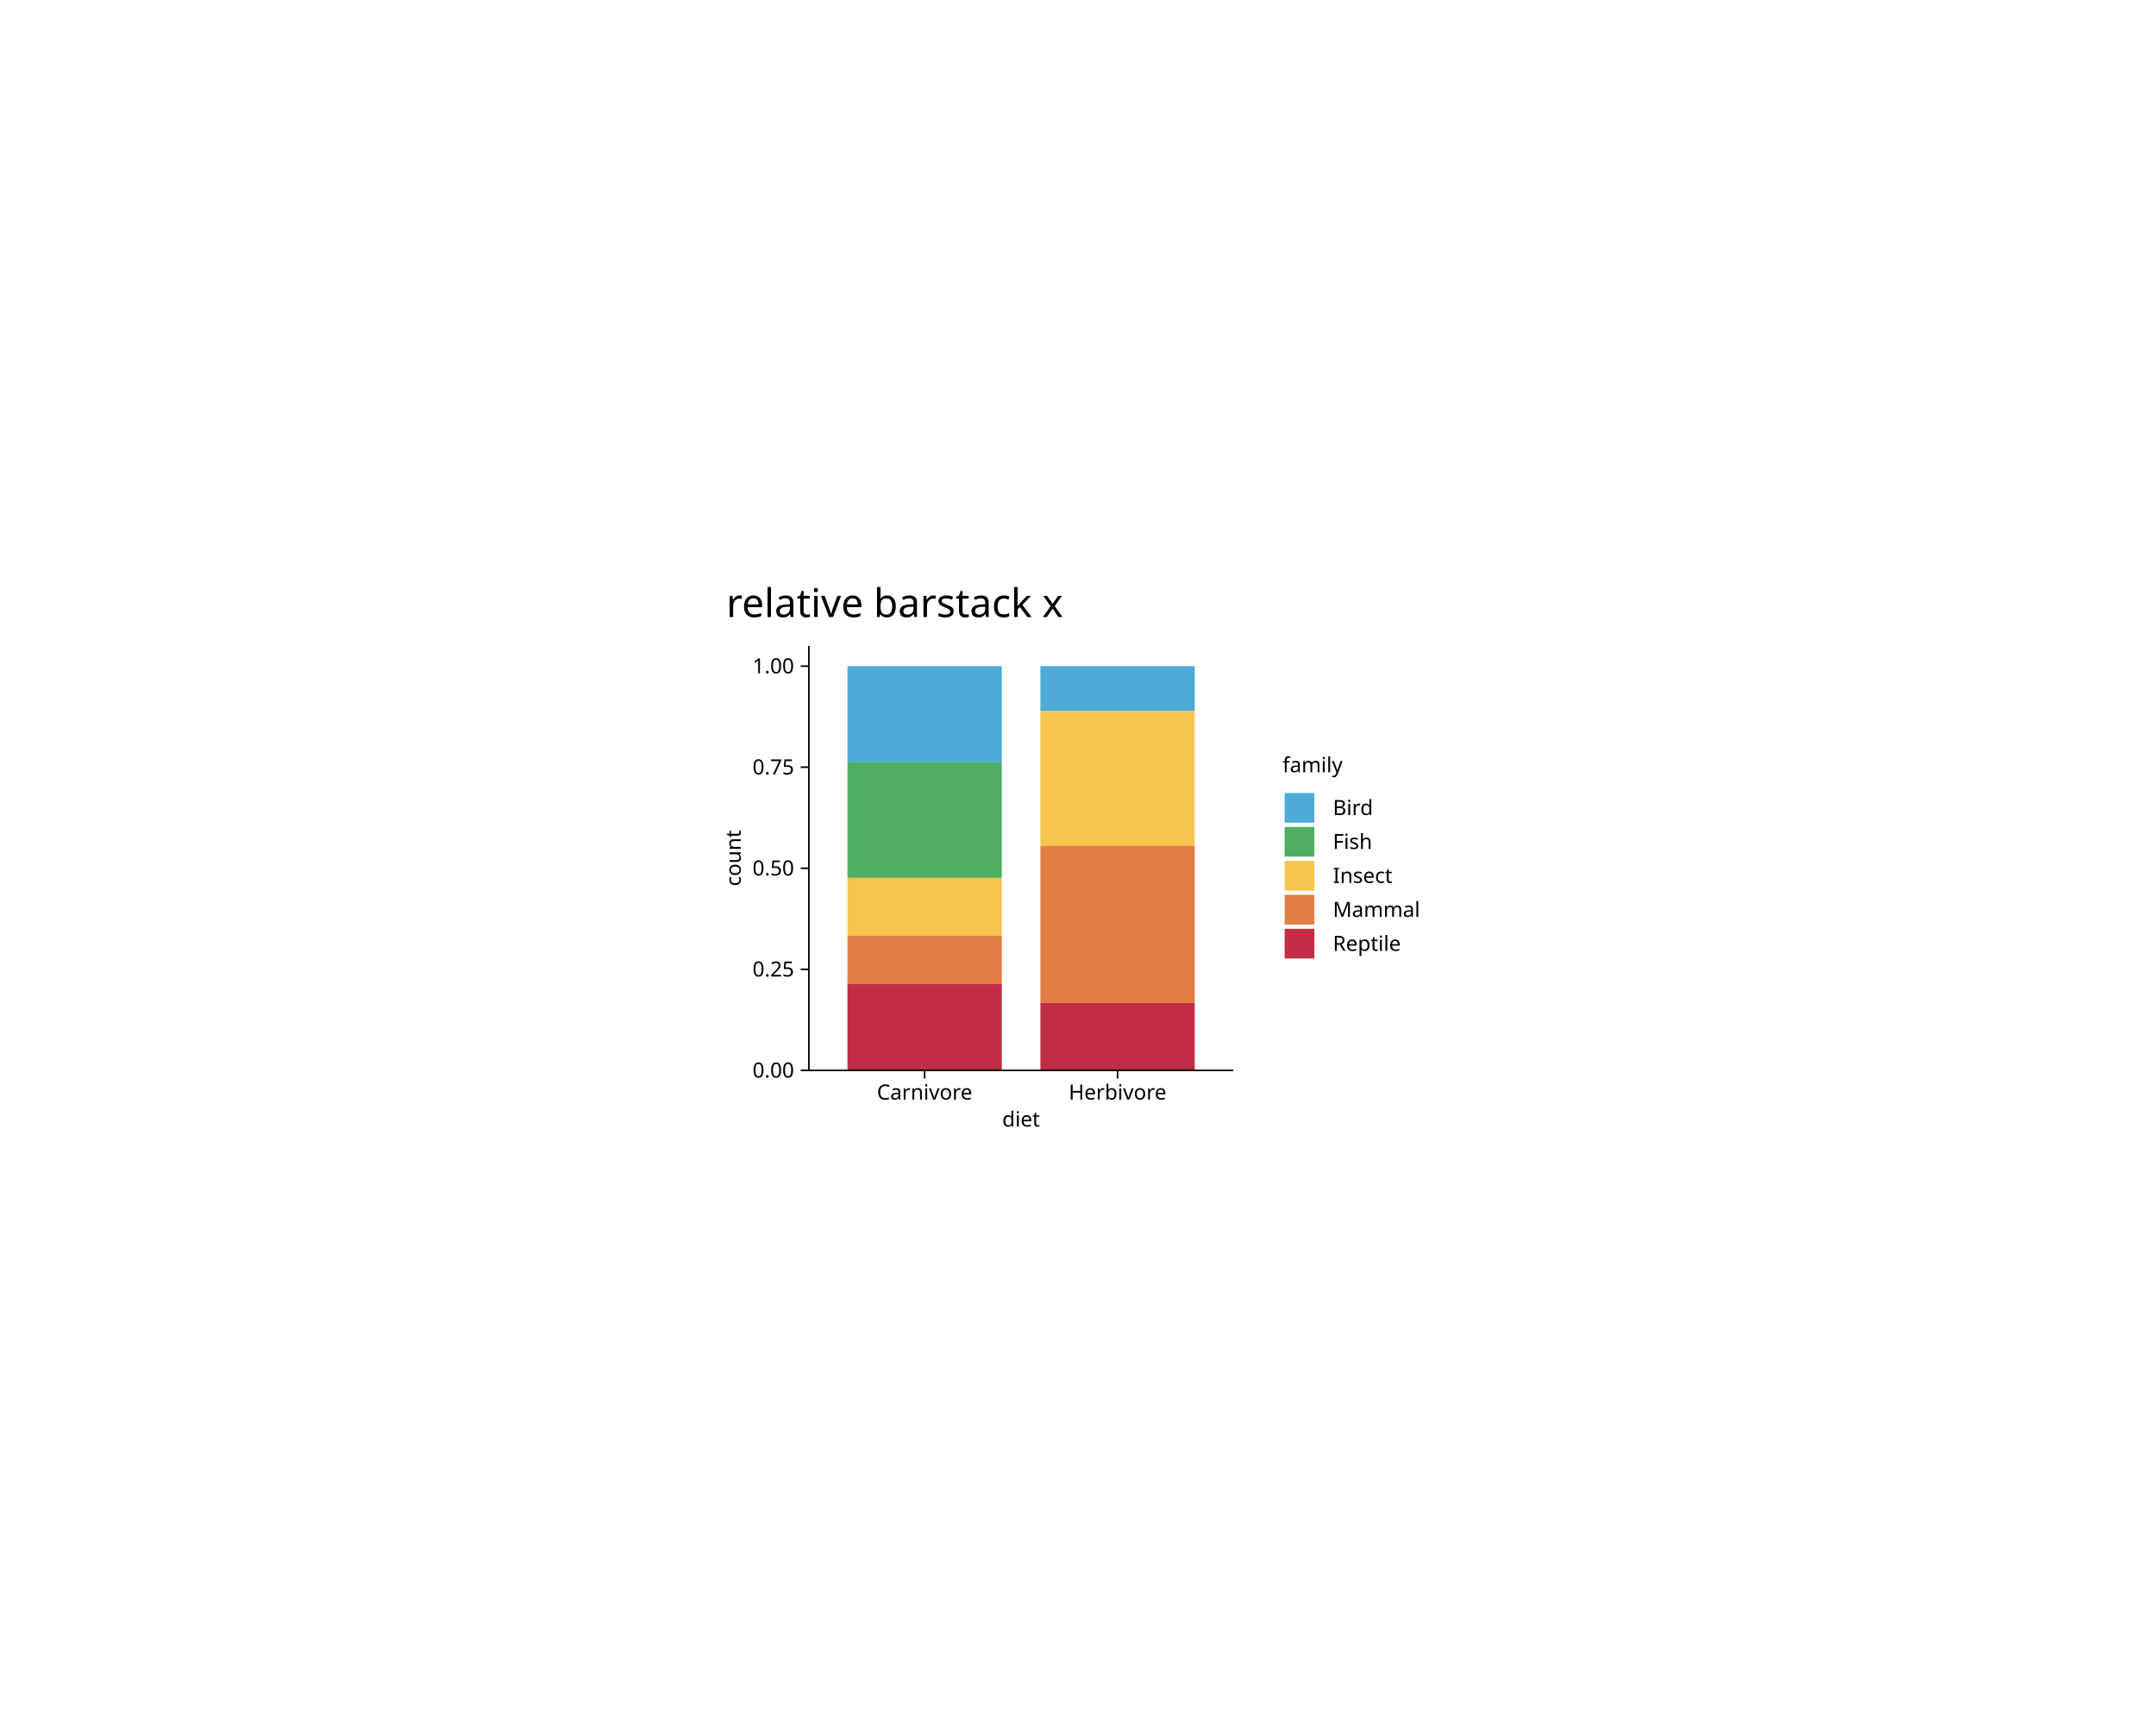
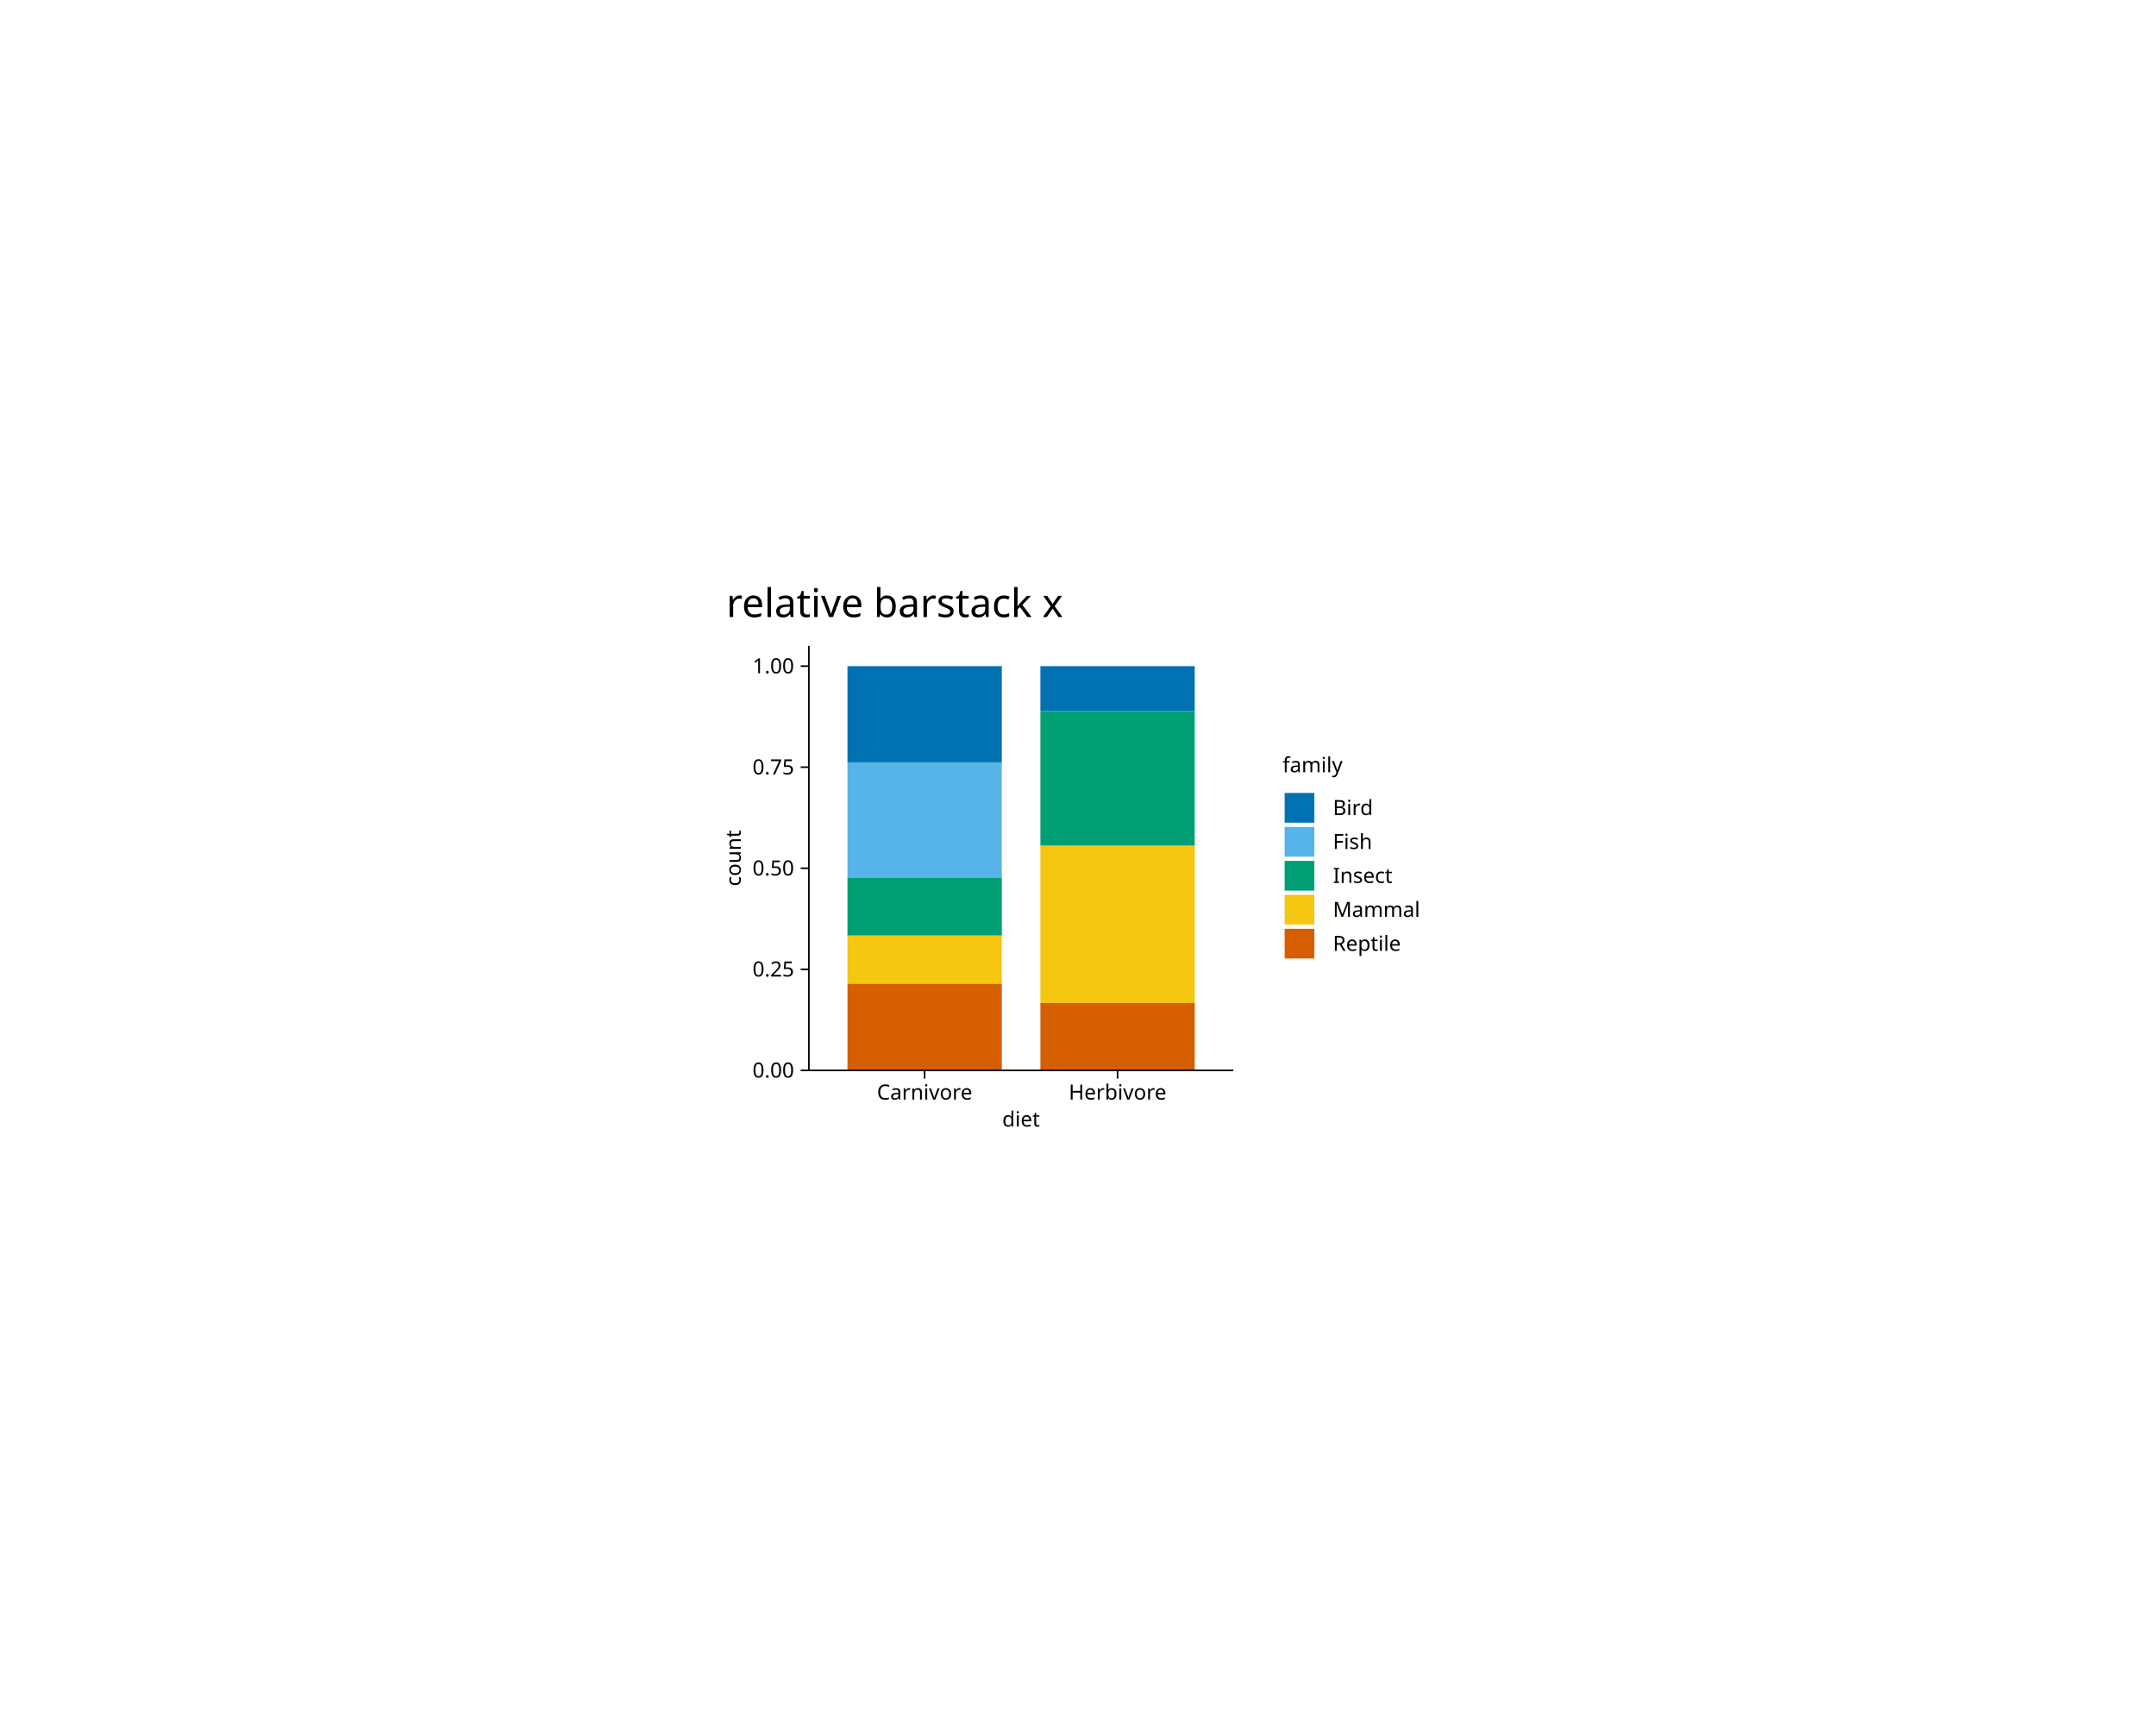
<svg xmlns="http://www.w3.org/2000/svg" class="svglite" data-engine-version="2.0" width="720.00pt" height="576.00pt" viewBox="0 0 720.00 576.00">
  <defs>
    <style type="text/css">
    .svglite line, .svglite polyline, .svglite polygon, .svglite path, .svglite rect, .svglite circle {
      fill: none;
      stroke: #000000;
      stroke-linecap: round;
      stroke-linejoin: round;
      stroke-miterlimit: 10.00;
    }
  </style>
  </defs>
  <rect width="100%" height="100%" style="stroke: none; fill: #FFFFFF;" />
  <defs>
    <clipPath id="cpMC4wMHw3MjAuMDB8MC4wMHw1NzYuMDA=">
      <rect x="0.00" y="0.00" width="720.00" height="576.00" />
    </clipPath>
  </defs>
  <g clip-path="url(#cpMC4wMHw3MjAuMDB8MC4wMHw1NzYuMDA=)">
</g>
  <defs>
    <clipPath id="cpMjM1LjY2fDQ4NC4zNHwxOTEuNDh8Mzg0LjUy">
      <rect x="235.66" y="191.48" width="248.67" height="193.04" />
    </clipPath>
  </defs>
  <g clip-path="url(#cpMjM1LjY2fDQ4NC4zNHwxOTEuNDh8Mzg0LjUy)">
    <rect x="235.66" y="191.48" width="248.67" height="193.04" style="stroke-width: 1.07; stroke: #FFFFFF; fill: #FFFFFF;" />
  </g>
  <g clip-path="url(#cpMC4wMHw3MjAuMDB8MC4wMHw1NzYuMDA=)">
</g>
  <defs>
    <clipPath id="cpMjcwLjEzfDQxMS44NnwyMTUuNjh8MzU3LjQx">
      <rect x="270.13" y="215.68" width="141.73" height="141.73" />
    </clipPath>
  </defs>
  <g clip-path="url(#cpMjcwLjEzfDQxMS44NnwyMTUuNjh8MzU3LjQx)">
</g>
  <g clip-path="url(#cpMC4wMHw3MjAuMDB8MC4wMHw1NzYuMDA=)">
</g>
  <defs>
    <clipPath id="cpMjQxLjE0fDQ3OC44NnwyMTQuMjZ8Mzc5LjA0">
      <rect x="241.14" y="214.26" width="237.71" height="164.78" />
    </clipPath>
  </defs>
  <g clip-path="url(#cpMjQxLjE0fDQ3OC44NnwyMTQuMjZ8Mzc5LjA0)">
    <rect x="241.14" y="214.26" width="237.71" height="164.78" style="stroke-width: 1.07; stroke: none;" />
  </g>
  <g clip-path="url(#cpMC4wMHw3MjAuMDB8MC4wMHw1NzYuMDA=)">
</g>
  <g clip-path="url(#cpMjcwLjEzfDQxMS44NnwyMTUuNjh8MzU3LjQx)">
    <rect x="270.13" y="215.68" width="141.73" height="141.73" style="stroke-width: 1.07; stroke: none;" />
-     <rect x="283.01" y="222.43" width="51.54" height="32.14" style="stroke-width: 1.07; stroke: none; stroke-linecap: butt; stroke-linejoin: miter; fill: #4DACD6;" />
-     <rect x="283.01" y="254.57" width="51.54" height="38.57" style="stroke-width: 1.07; stroke: none; stroke-linecap: butt; stroke-linejoin: miter; fill: #4FAE62;" />
-     <rect x="283.01" y="293.13" width="51.54" height="19.28" style="stroke-width: 1.07; stroke: none; stroke-linecap: butt; stroke-linejoin: miter; fill: #F6C54D;" />
-     <rect x="283.01" y="312.42" width="51.54" height="16.07" style="stroke-width: 1.07; stroke: none; stroke-linecap: butt; stroke-linejoin: miter; fill: #E37D46;" />
-     <rect x="283.01" y="328.49" width="51.54" height="28.92" style="stroke-width: 1.07; stroke: none; stroke-linecap: butt; stroke-linejoin: miter; fill: #C02D45;" />
-     <rect x="347.44" y="222.43" width="51.54" height="15.00" style="stroke-width: 1.07; stroke: none; stroke-linecap: butt; stroke-linejoin: miter; fill: #4DACD6;" />
-     <rect x="347.44" y="237.43" width="51.54" height="44.99" style="stroke-width: 1.07; stroke: none; stroke-linecap: butt; stroke-linejoin: miter; fill: #F6C54D;" />
-     <rect x="347.44" y="282.42" width="51.54" height="52.49" style="stroke-width: 1.07; stroke: none; stroke-linecap: butt; stroke-linejoin: miter; fill: #E37D46;" />
-     <rect x="347.44" y="334.91" width="51.54" height="22.50" style="stroke-width: 1.07; stroke: none; stroke-linecap: butt; stroke-linejoin: miter; fill: #C02D45;" />
+     <rect x="283.01" y="222.43" width="51.54" height="32.14" style="stroke-width: 1.07; stroke: none; stroke-linecap: butt; stroke-linejoin: miter; fill: #0072B2;" />
+     <rect x="283.01" y="254.57" width="51.54" height="38.57" style="stroke-width: 1.07; stroke: none; stroke-linecap: butt; stroke-linejoin: miter; fill: #56B4E9;" />
+     <rect x="283.01" y="293.13" width="51.54" height="19.28" style="stroke-width: 1.07; stroke: none; stroke-linecap: butt; stroke-linejoin: miter; fill: #009E73;" />
+     <rect x="283.01" y="312.42" width="51.54" height="16.07" style="stroke-width: 1.07; stroke: none; stroke-linecap: butt; stroke-linejoin: miter; fill: #F5C710;" />
+     <rect x="283.01" y="328.49" width="51.54" height="28.92" style="stroke-width: 1.07; stroke: none; stroke-linecap: butt; stroke-linejoin: miter; fill: #D55E00;" />
+     <rect x="347.44" y="222.43" width="51.54" height="15.00" style="stroke-width: 1.07; stroke: none; stroke-linecap: butt; stroke-linejoin: miter; fill: #0072B2;" />
+     <rect x="347.44" y="237.43" width="51.54" height="44.99" style="stroke-width: 1.07; stroke: none; stroke-linecap: butt; stroke-linejoin: miter; fill: #009E73;" />
+     <rect x="347.44" y="282.42" width="51.54" height="52.49" style="stroke-width: 1.07; stroke: none; stroke-linecap: butt; stroke-linejoin: miter; fill: #F5C710;" />
+     <rect x="347.44" y="334.91" width="51.54" height="22.50" style="stroke-width: 1.07; stroke: none; stroke-linecap: butt; stroke-linejoin: miter; fill: #D55E00;" />
  </g>
  <g clip-path="url(#cpMC4wMHw3MjAuMDB8MC4wMHw1NzYuMDA=)">
    <polyline points="270.13,357.41 270.13,215.68 " style="stroke-width: 0.53; stroke-linecap: butt;" />
    <text x="265.20" y="359.82" text-anchor="end" style="font-size: 7.00px; font-family: sans;" textLength="13.62px" lengthAdjust="spacingAndGlyphs">0.00</text>
    <text x="265.20" y="326.07" text-anchor="end" style="font-size: 7.00px; font-family: sans;" textLength="13.62px" lengthAdjust="spacingAndGlyphs">0.25</text>
    <text x="265.20" y="292.33" text-anchor="end" style="font-size: 7.00px; font-family: sans;" textLength="13.62px" lengthAdjust="spacingAndGlyphs">0.50</text>
    <text x="265.20" y="258.58" text-anchor="end" style="font-size: 7.00px; font-family: sans;" textLength="13.62px" lengthAdjust="spacingAndGlyphs">0.75</text>
    <text x="265.20" y="224.84" text-anchor="end" style="font-size: 7.00px; font-family: sans;" textLength="13.62px" lengthAdjust="spacingAndGlyphs">1.00</text>
    <polyline points="267.39,357.41 270.13,357.41 " style="stroke-width: 0.53; stroke-linecap: butt;" />
    <polyline points="267.39,323.67 270.13,323.67 " style="stroke-width: 0.53; stroke-linecap: butt;" />
    <polyline points="267.39,289.92 270.13,289.92 " style="stroke-width: 0.53; stroke-linecap: butt;" />
    <polyline points="267.39,256.17 270.13,256.17 " style="stroke-width: 0.53; stroke-linecap: butt;" />
    <polyline points="267.39,222.43 270.13,222.43 " style="stroke-width: 0.53; stroke-linecap: butt;" />
    <polyline points="270.13,357.41 411.86,357.41 " style="stroke-width: 0.53; stroke-linecap: butt;" />
    <polyline points="308.78,360.15 308.78,357.41 " style="stroke-width: 0.53; stroke-linecap: butt;" />
    <polyline points="373.21,360.15 373.21,357.41 " style="stroke-width: 0.53; stroke-linecap: butt;" />
    <text x="308.78" y="367.16" text-anchor="middle" style="font-size: 7.00px; font-family: sans;" textLength="30.35px" lengthAdjust="spacingAndGlyphs">Carnivore</text>
    <text x="373.21" y="367.16" text-anchor="middle" style="font-size: 7.00px; font-family: sans;" textLength="30.35px" lengthAdjust="spacingAndGlyphs">Herbivore</text>
    <text x="340.99" y="376.17" text-anchor="middle" style="font-size: 7.00px; font-family: sans;" textLength="11.29px" lengthAdjust="spacingAndGlyphs">diet</text>
    <text transform="translate(247.38,286.55) rotate(-90)" text-anchor="middle" style="font-size: 7.00px; font-family: sans;" textLength="17.13px" lengthAdjust="spacingAndGlyphs">count</text>
    <rect x="422.82" y="246.84" width="54.62" height="79.40" style="stroke-width: 1.07; stroke: none;" />
    <text x="428.30" y="257.87" style="font-size: 7.00px; font-family: sans;" textLength="18.28px" lengthAdjust="spacingAndGlyphs">family</text>
    <rect x="428.30" y="264.07" width="11.34" height="11.34" style="stroke-width: 1.07; stroke: none;" />
-     <rect x="429.01" y="264.78" width="9.92" height="9.92" style="stroke-width: 1.07; stroke: none; stroke-linecap: butt; stroke-linejoin: miter; fill: #4DACD6;" />
+     <rect x="429.01" y="264.78" width="9.92" height="9.92" style="stroke-width: 1.07; stroke: none; stroke-linecap: butt; stroke-linejoin: miter; fill: #0072B2;" />
    <rect x="428.30" y="275.41" width="11.34" height="11.34" style="stroke-width: 1.07; stroke: none;" />
-     <rect x="429.01" y="276.12" width="9.92" height="9.92" style="stroke-width: 1.07; stroke: none; stroke-linecap: butt; stroke-linejoin: miter; fill: #4FAE62;" />
+     <rect x="429.01" y="276.12" width="9.92" height="9.92" style="stroke-width: 1.07; stroke: none; stroke-linecap: butt; stroke-linejoin: miter; fill: #56B4E9;" />
    <rect x="428.30" y="286.75" width="11.34" height="11.34" style="stroke-width: 1.07; stroke: none;" />
-     <rect x="429.01" y="287.46" width="9.92" height="9.92" style="stroke-width: 1.07; stroke: none; stroke-linecap: butt; stroke-linejoin: miter; fill: #F6C54D;" />
+     <rect x="429.01" y="287.46" width="9.92" height="9.92" style="stroke-width: 1.07; stroke: none; stroke-linecap: butt; stroke-linejoin: miter; fill: #009E73;" />
    <rect x="428.30" y="298.09" width="11.34" height="11.34" style="stroke-width: 1.07; stroke: none;" />
-     <rect x="429.01" y="298.80" width="9.92" height="9.92" style="stroke-width: 1.07; stroke: none; stroke-linecap: butt; stroke-linejoin: miter; fill: #E37D46;" />
+     <rect x="429.01" y="298.80" width="9.92" height="9.92" style="stroke-width: 1.07; stroke: none; stroke-linecap: butt; stroke-linejoin: miter; fill: #F5C710;" />
    <rect x="428.30" y="309.43" width="11.34" height="11.34" style="stroke-width: 1.07; stroke: none;" />
-     <rect x="429.01" y="310.14" width="9.92" height="9.92" style="stroke-width: 1.07; stroke: none; stroke-linecap: butt; stroke-linejoin: miter; fill: #C02D45;" />
+     <rect x="429.01" y="310.14" width="9.92" height="9.92" style="stroke-width: 1.07; stroke: none; stroke-linecap: butt; stroke-linejoin: miter; fill: #D55E00;" />
    <text x="445.12" y="272.15" style="font-size: 7.00px; font-family: sans;" textLength="12.45px" lengthAdjust="spacingAndGlyphs">Bird</text>
    <text x="445.12" y="283.49" style="font-size: 7.00px; font-family: sans;" textLength="13.23px" lengthAdjust="spacingAndGlyphs">Fish</text>
    <text x="445.12" y="294.83" style="font-size: 7.00px; font-family: sans;" textLength="18.68px" lengthAdjust="spacingAndGlyphs">Insect</text>
    <text x="445.12" y="306.17" style="font-size: 7.00px; font-family: sans;" textLength="26.84px" lengthAdjust="spacingAndGlyphs">Mammal</text>
    <text x="445.12" y="317.51" style="font-size: 7.00px; font-family: sans;" textLength="21.79px" lengthAdjust="spacingAndGlyphs">Reptile</text>
    <text x="242.56" y="206.04" style="font-size: 13.20px; font-family: sans;" textLength="106.40px" lengthAdjust="spacingAndGlyphs">relative barstack x</text>
  </g>
</svg>
